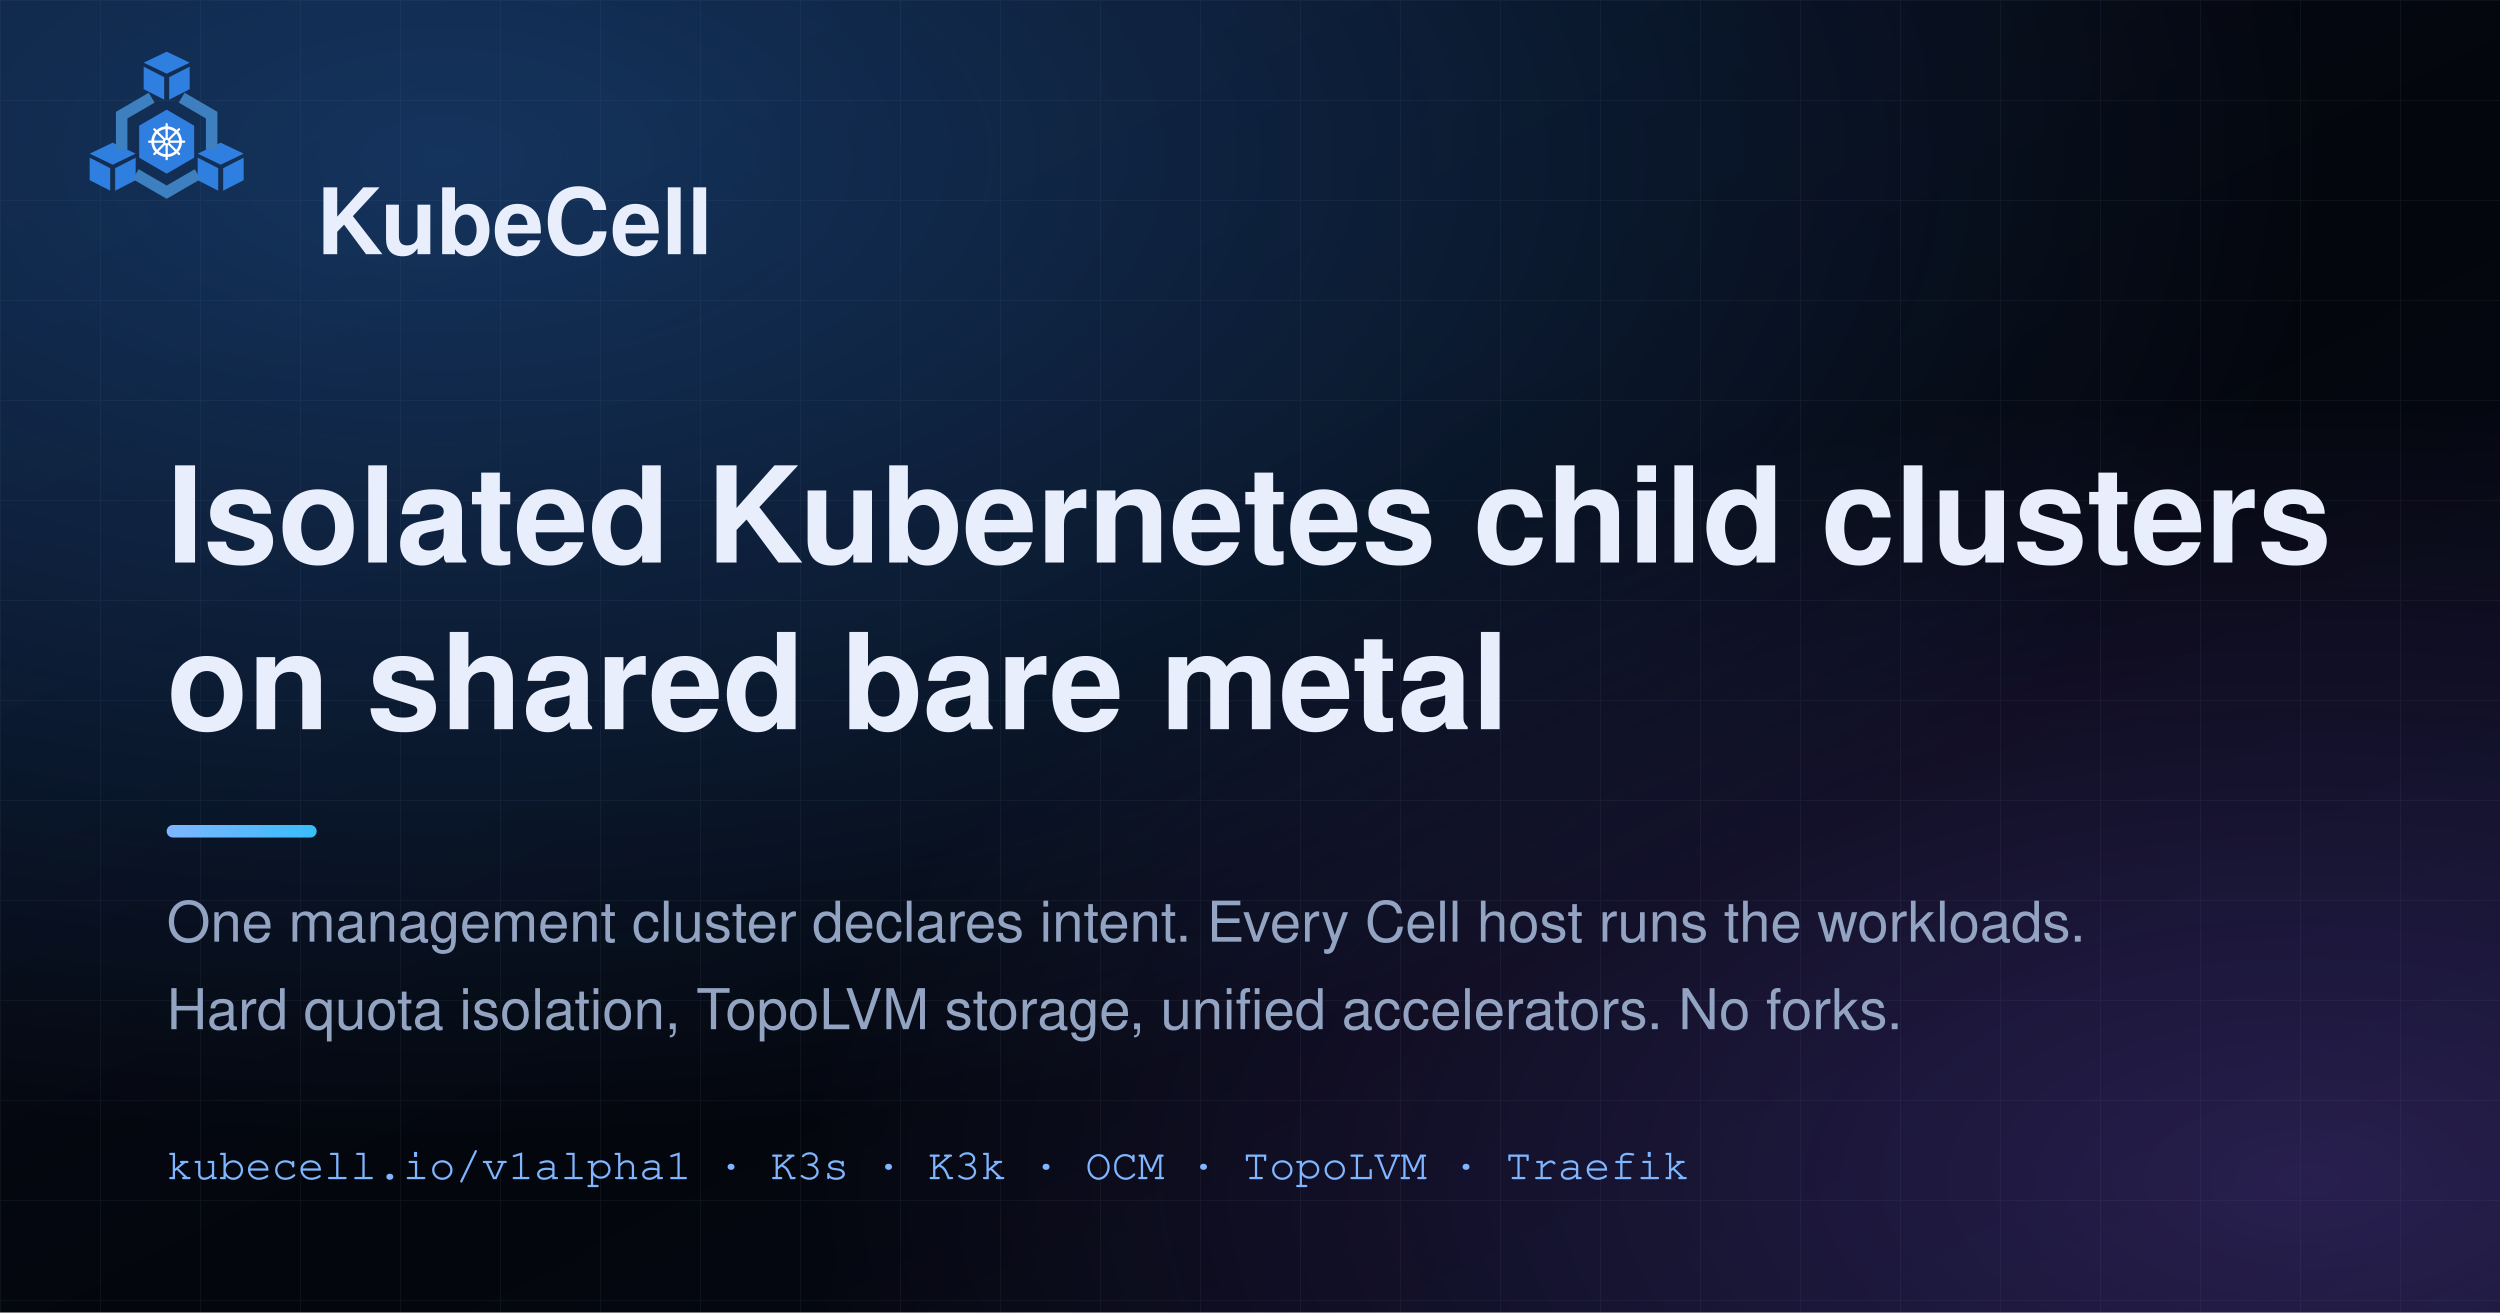
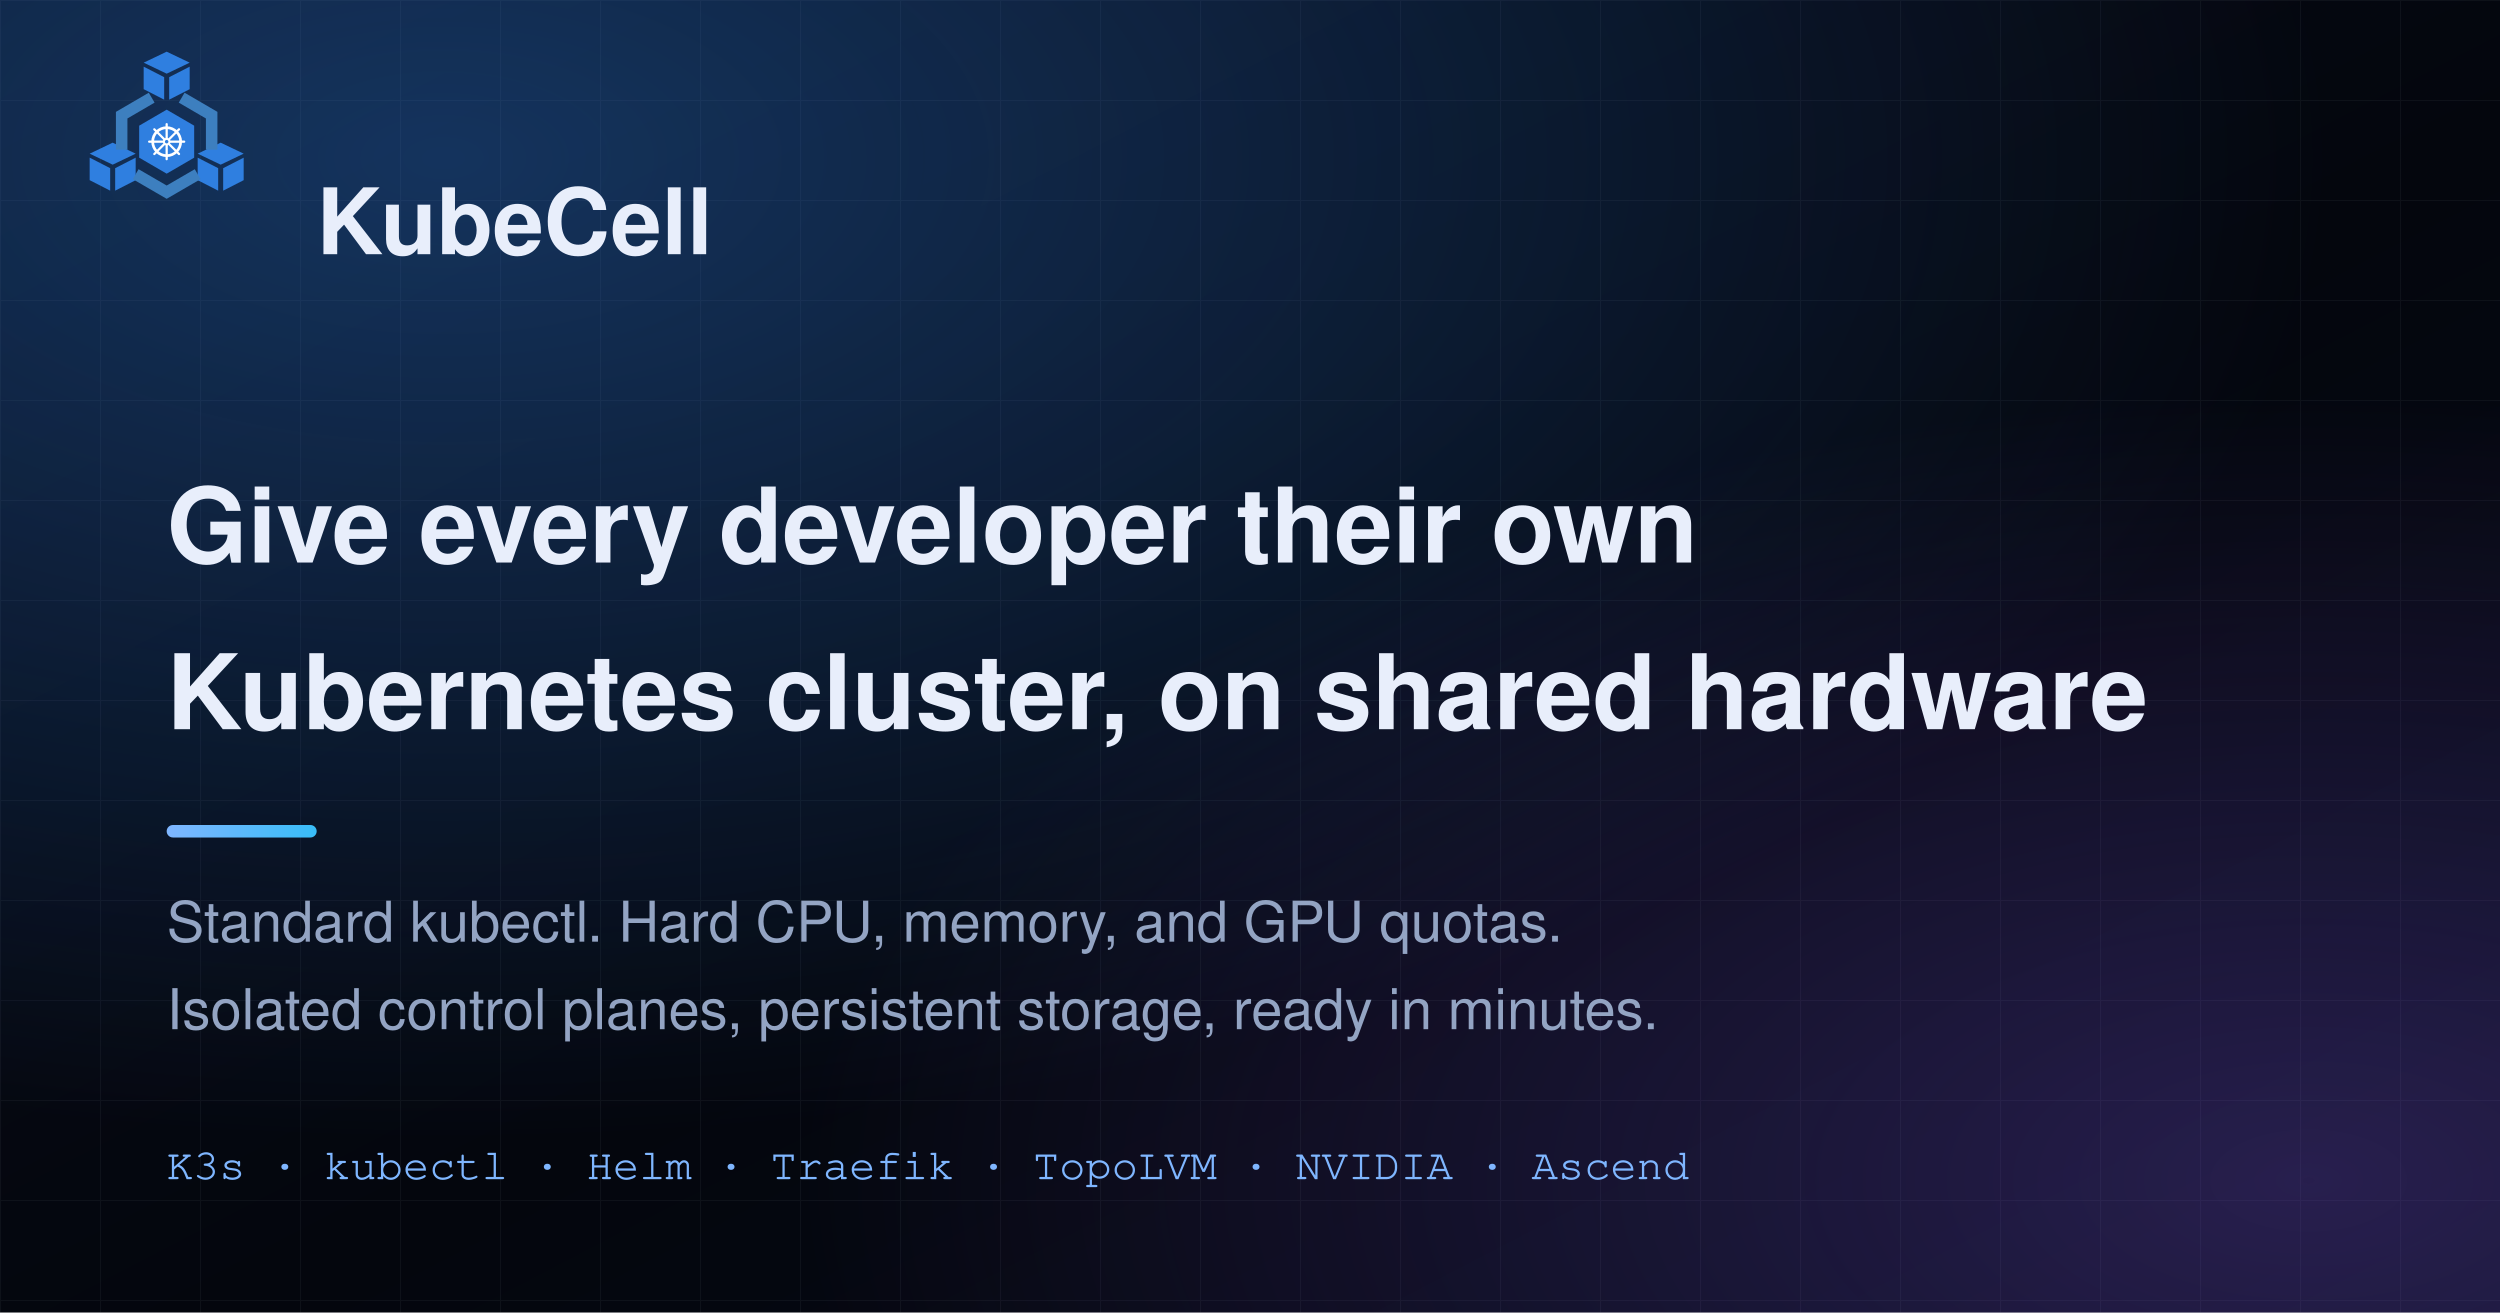
<svg xmlns="http://www.w3.org/2000/svg" width="1200" height="630" viewBox="0 0 1200 630">
  <defs>
    <linearGradient id="bg" x1="0" y1="0" x2="1" y2="1">
      <stop offset="0" stop-color="#070d1b" />
      <stop offset="0.55" stop-color="#04060d" />
      <stop offset="1" stop-color="#060b18" />
    </linearGradient>
    <radialGradient id="glow" cx="0.18" cy="0.12" r="0.75">
      <stop offset="0" stop-color="#2f7fe0" stop-opacity="0.35" />
      <stop offset="1" stop-color="#2f7fe0" stop-opacity="0" />
    </radialGradient>
    <radialGradient id="glow2" cx="0.92" cy="0.9" r="0.6">
      <stop offset="0" stop-color="#8b5cf6" stop-opacity="0.25" />
      <stop offset="1" stop-color="#8b5cf6" stop-opacity="0" />
    </radialGradient>
    <pattern id="grid" width="48" height="48" patternUnits="userSpaceOnUse">
      <path d="M 48 0 L 0 0 0 48" fill="none" stroke="#94a3b8" stroke-opacity="0.07" stroke-width="1" />
    </pattern>
    <linearGradient id="accent" x1="0" y1="0" x2="1" y2="0">
      <stop offset="0" stop-color="#7fb6ff" />
      <stop offset="1" stop-color="#38bdf8" />
    </linearGradient>
  </defs>
  <rect width="1200" height="630" fill="url(#bg)" />
  <rect width="1200" height="630" fill="url(#grid)" />
  <rect width="1200" height="630" fill="url(#glow)" />
  <rect width="1200" height="630" fill="url(#glow2)" />
  <g transform="translate(80 74) scale(0.24) translate(-200 -215)">
    <g fill="#2f7fe0">
      <polygon points="200,10 246,32 200,54 154,32" />
      <polygon points="154,40 195,61 195,106 154,85" />
      <polygon points="246,40 205,61 205,106 246,85" />
      <polygon points="92,192 138,214 92,236 46,214" />
      <polygon points="46,222 87,243 87,288 46,267" />
      <polygon points="138,222 97,243 97,288 138,267" />
      <polygon points="308,192 354,214 308,236 262,214" />
      <polygon points="262,222 303,243 303,288 262,267" />
      <polygon points="354,222 313,243 313,288 354,267" />
    </g>
    <g fill="none" stroke="#3d7fbf" stroke-width="23" stroke-linejoin="miter" stroke-linecap="butt">
      <path d="M 170,102 L 110,137 L 110,206" />
      <path d="M 230,102 L 290,137 L 290,206" />
      <path d="M 138,255 L 200,291 L 262,255" />
    </g>
    <g>
      <polygon points="200,126 255,158 255,222 200,254 145,222 145,158" fill="#2f7fe0" />
      <g stroke="#FFFFFF" stroke-width="4.5" stroke-linecap="round" transform="translate(200,190)">
        <line x1="0" y1="0" x2="0" y2="-35" />
        <line x1="0" y1="0" x2="24.7" y2="-24.7" />
        <line x1="0" y1="0" x2="35" y2="0" />
        <line x1="0" y1="0" x2="24.7" y2="24.7" />
        <line x1="0" y1="0" x2="0" y2="35" />
        <line x1="0" y1="0" x2="-24.7" y2="24.7" />
        <line x1="0" y1="0" x2="-35" y2="0" />
        <line x1="0" y1="0" x2="-24.7" y2="-24.7" />
      </g>
      <circle cx="200" cy="190" r="28" fill="none" stroke="#FFFFFF" stroke-width="5.5" />
      <circle cx="200" cy="190" r="7.5" fill="#FFFFFF" />
      <circle cx="200" cy="190" r="3.5" fill="#2f7fe0" />
    </g>
  </g>
  <text x="152" y="122" font-family="Helvetica, Arial, sans-serif" font-size="44" font-weight="bold" fill="#e8eefb">KubeCell</text>
-   <text x="80" y="270" font-family="Helvetica, Arial, sans-serif" font-size="64" font-weight="bold" fill="#e8eefb">Isolated Kubernetes child clusters</text>
-   <text x="80" y="350" font-family="Helvetica, Arial, sans-serif" font-size="64" font-weight="bold" fill="#e8eefb">on shared bare metal</text>
+   <text x="80" y="270" font-family="Helvetica, Arial, sans-serif" font-size="50" font-weight="bold" fill="#e8eefb">Give every developer their own</text>
+   <text x="80" y="350" font-family="Helvetica, Arial, sans-serif" font-size="50" font-weight="bold" fill="#e8eefb">Kubernetes cluster, on shared hardware</text>
  <rect x="80" y="396" width="72" height="6" rx="3" fill="url(#accent)" />
-   <text x="80" y="452" font-family="Helvetica, Arial, sans-serif" font-size="27" fill="#93a4c3">One management cluster declares intent. Every Cell host runs the workloads.</text>
-   <text x="80" y="494" font-family="Helvetica, Arial, sans-serif" font-size="27" fill="#93a4c3">Hard quota isolation, TopoLVM storage, unified accelerators. No forks.</text>
-   <text x="80" y="566" font-family="Courier, monospace" font-size="21" fill="#7fb6ff">kubecell.io/v1alpha1   ·   K3s   ·   K3k   ·   OCM   ·   TopoLVM   ·   Traefik</text>
+   <text x="80" y="452" font-family="Helvetica, Arial, sans-serif" font-size="27" fill="#93a4c3">Standard kubectl. Hard CPU, memory, and GPU quotas.</text>
+   <text x="80" y="494" font-family="Helvetica, Arial, sans-serif" font-size="27" fill="#93a4c3">Isolated control planes, persistent storage, ready in minutes.</text>
+   <text x="80" y="566" font-family="Courier, monospace" font-size="21" fill="#7fb6ff">K3s   ·   kubectl   ·   Helm   ·   Traefik   ·   TopoLVM   ·   NVIDIA   ·   Ascend</text>
</svg>
